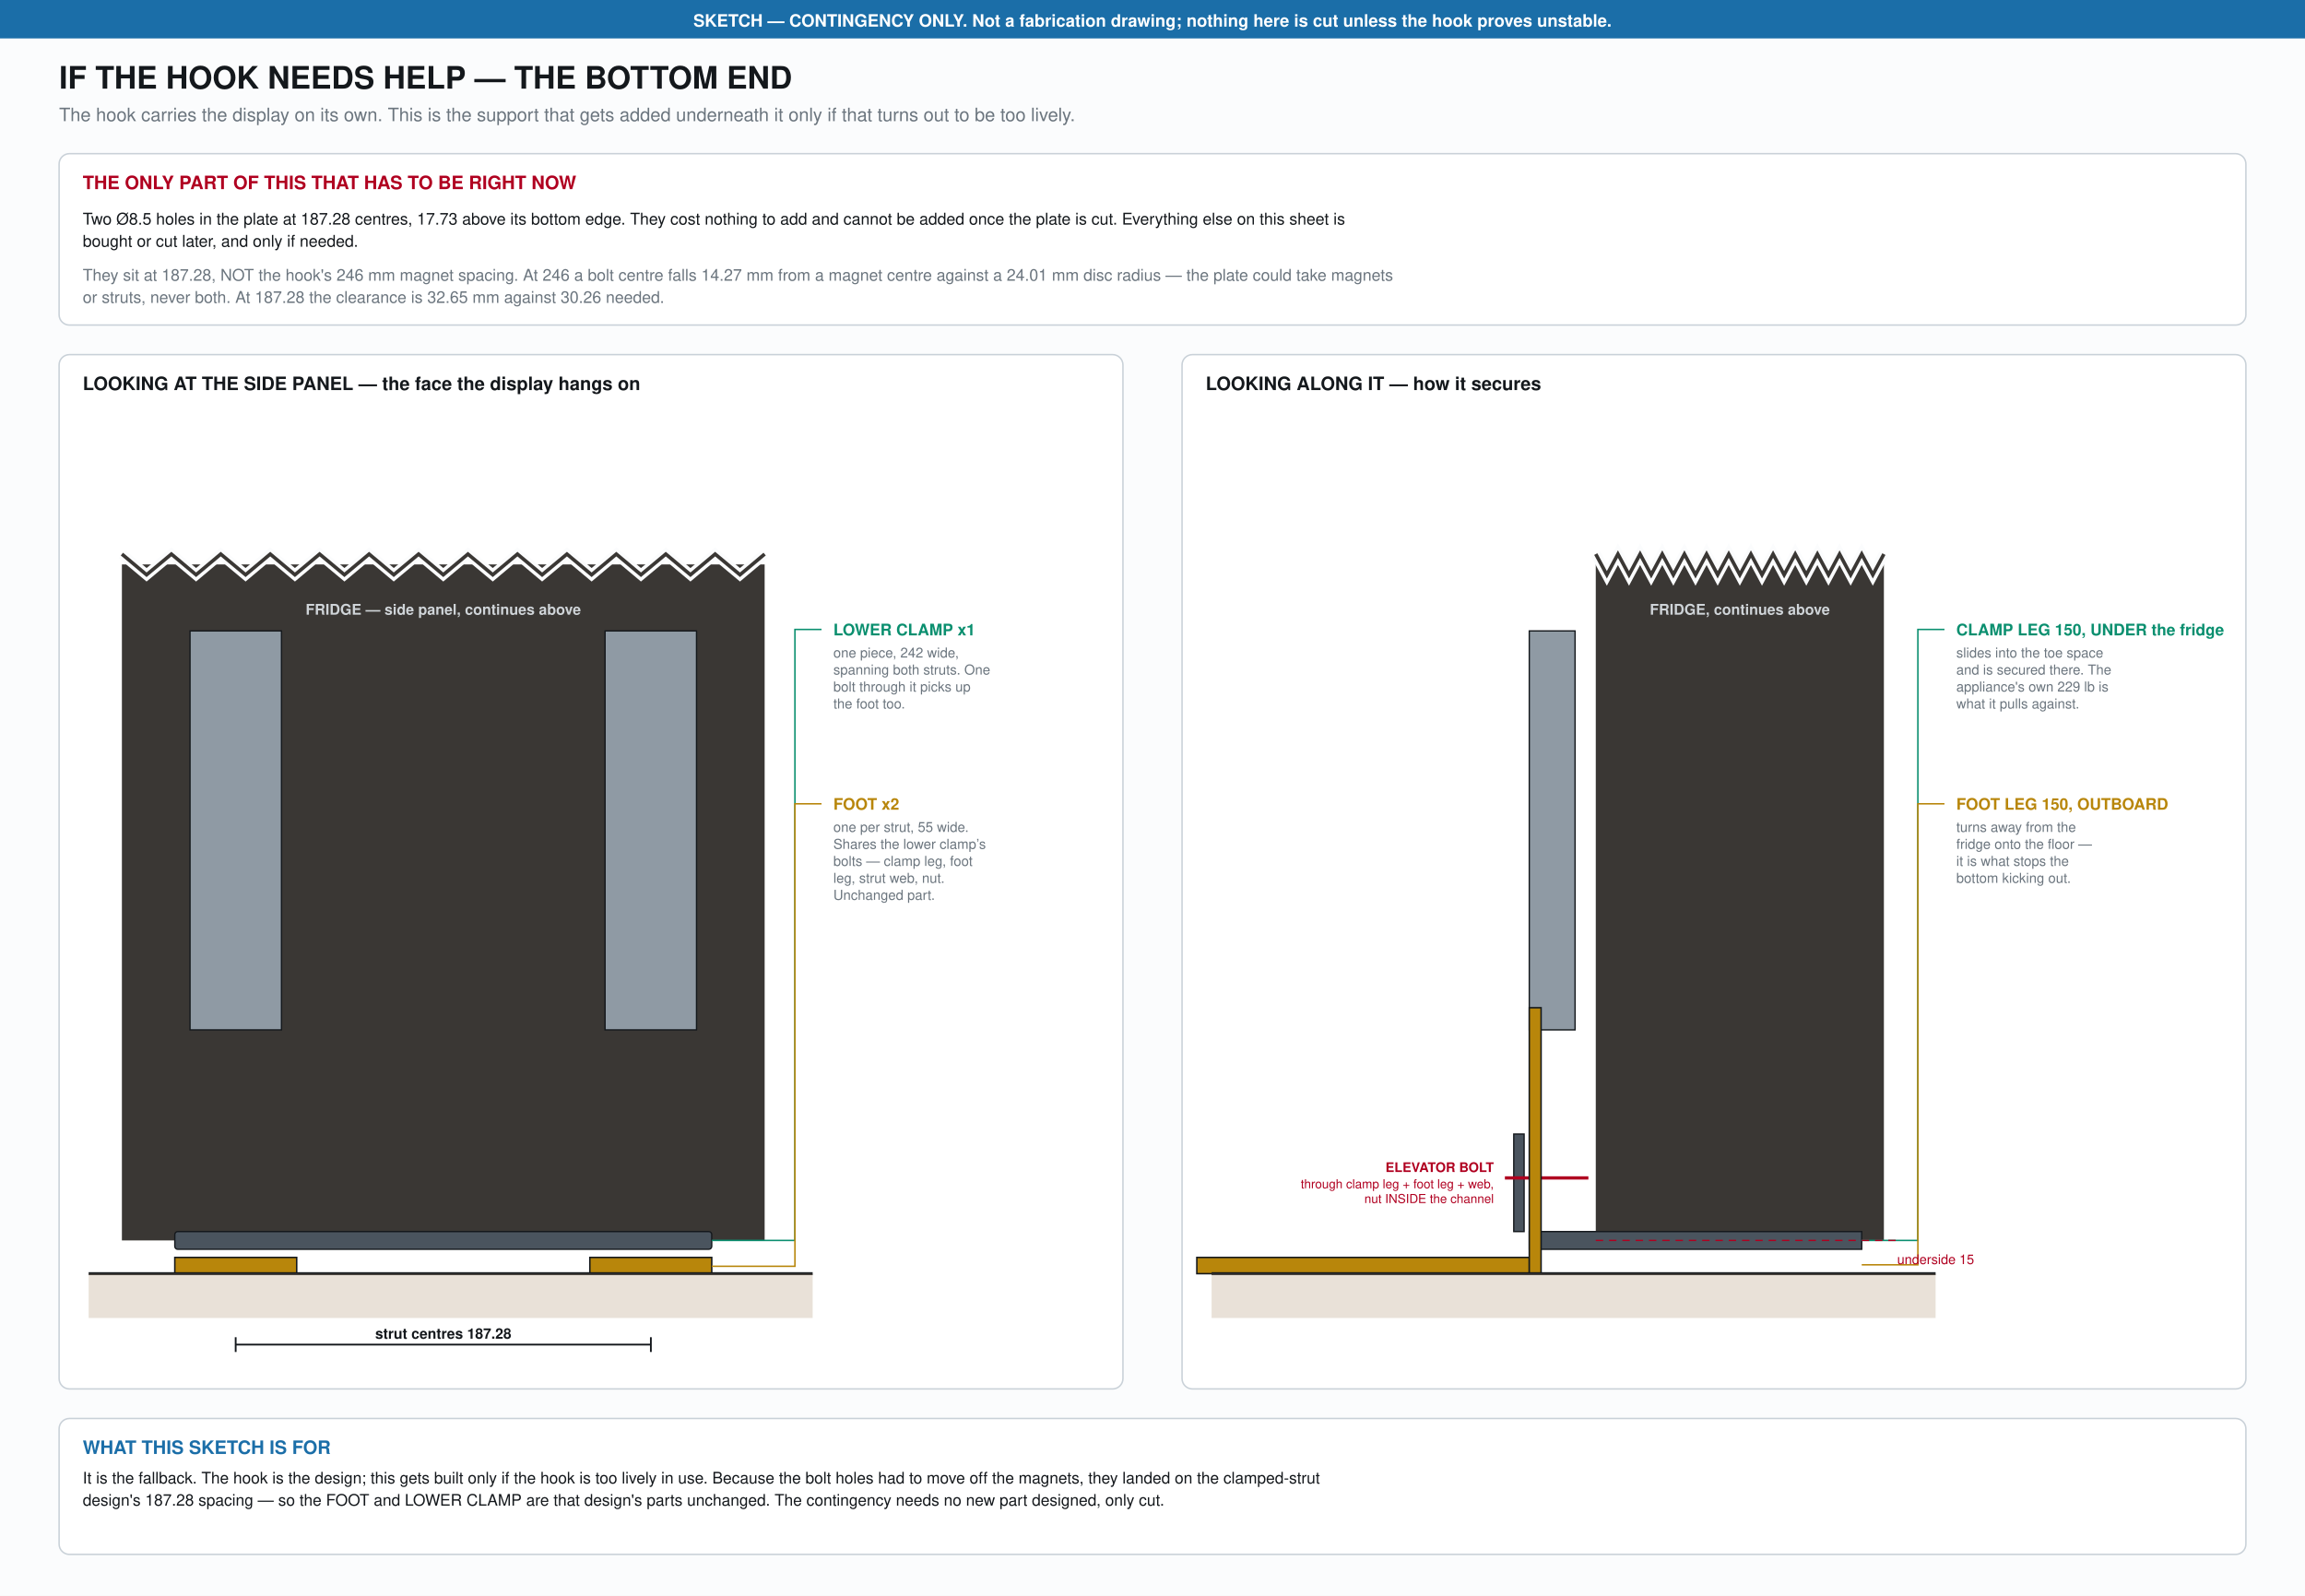
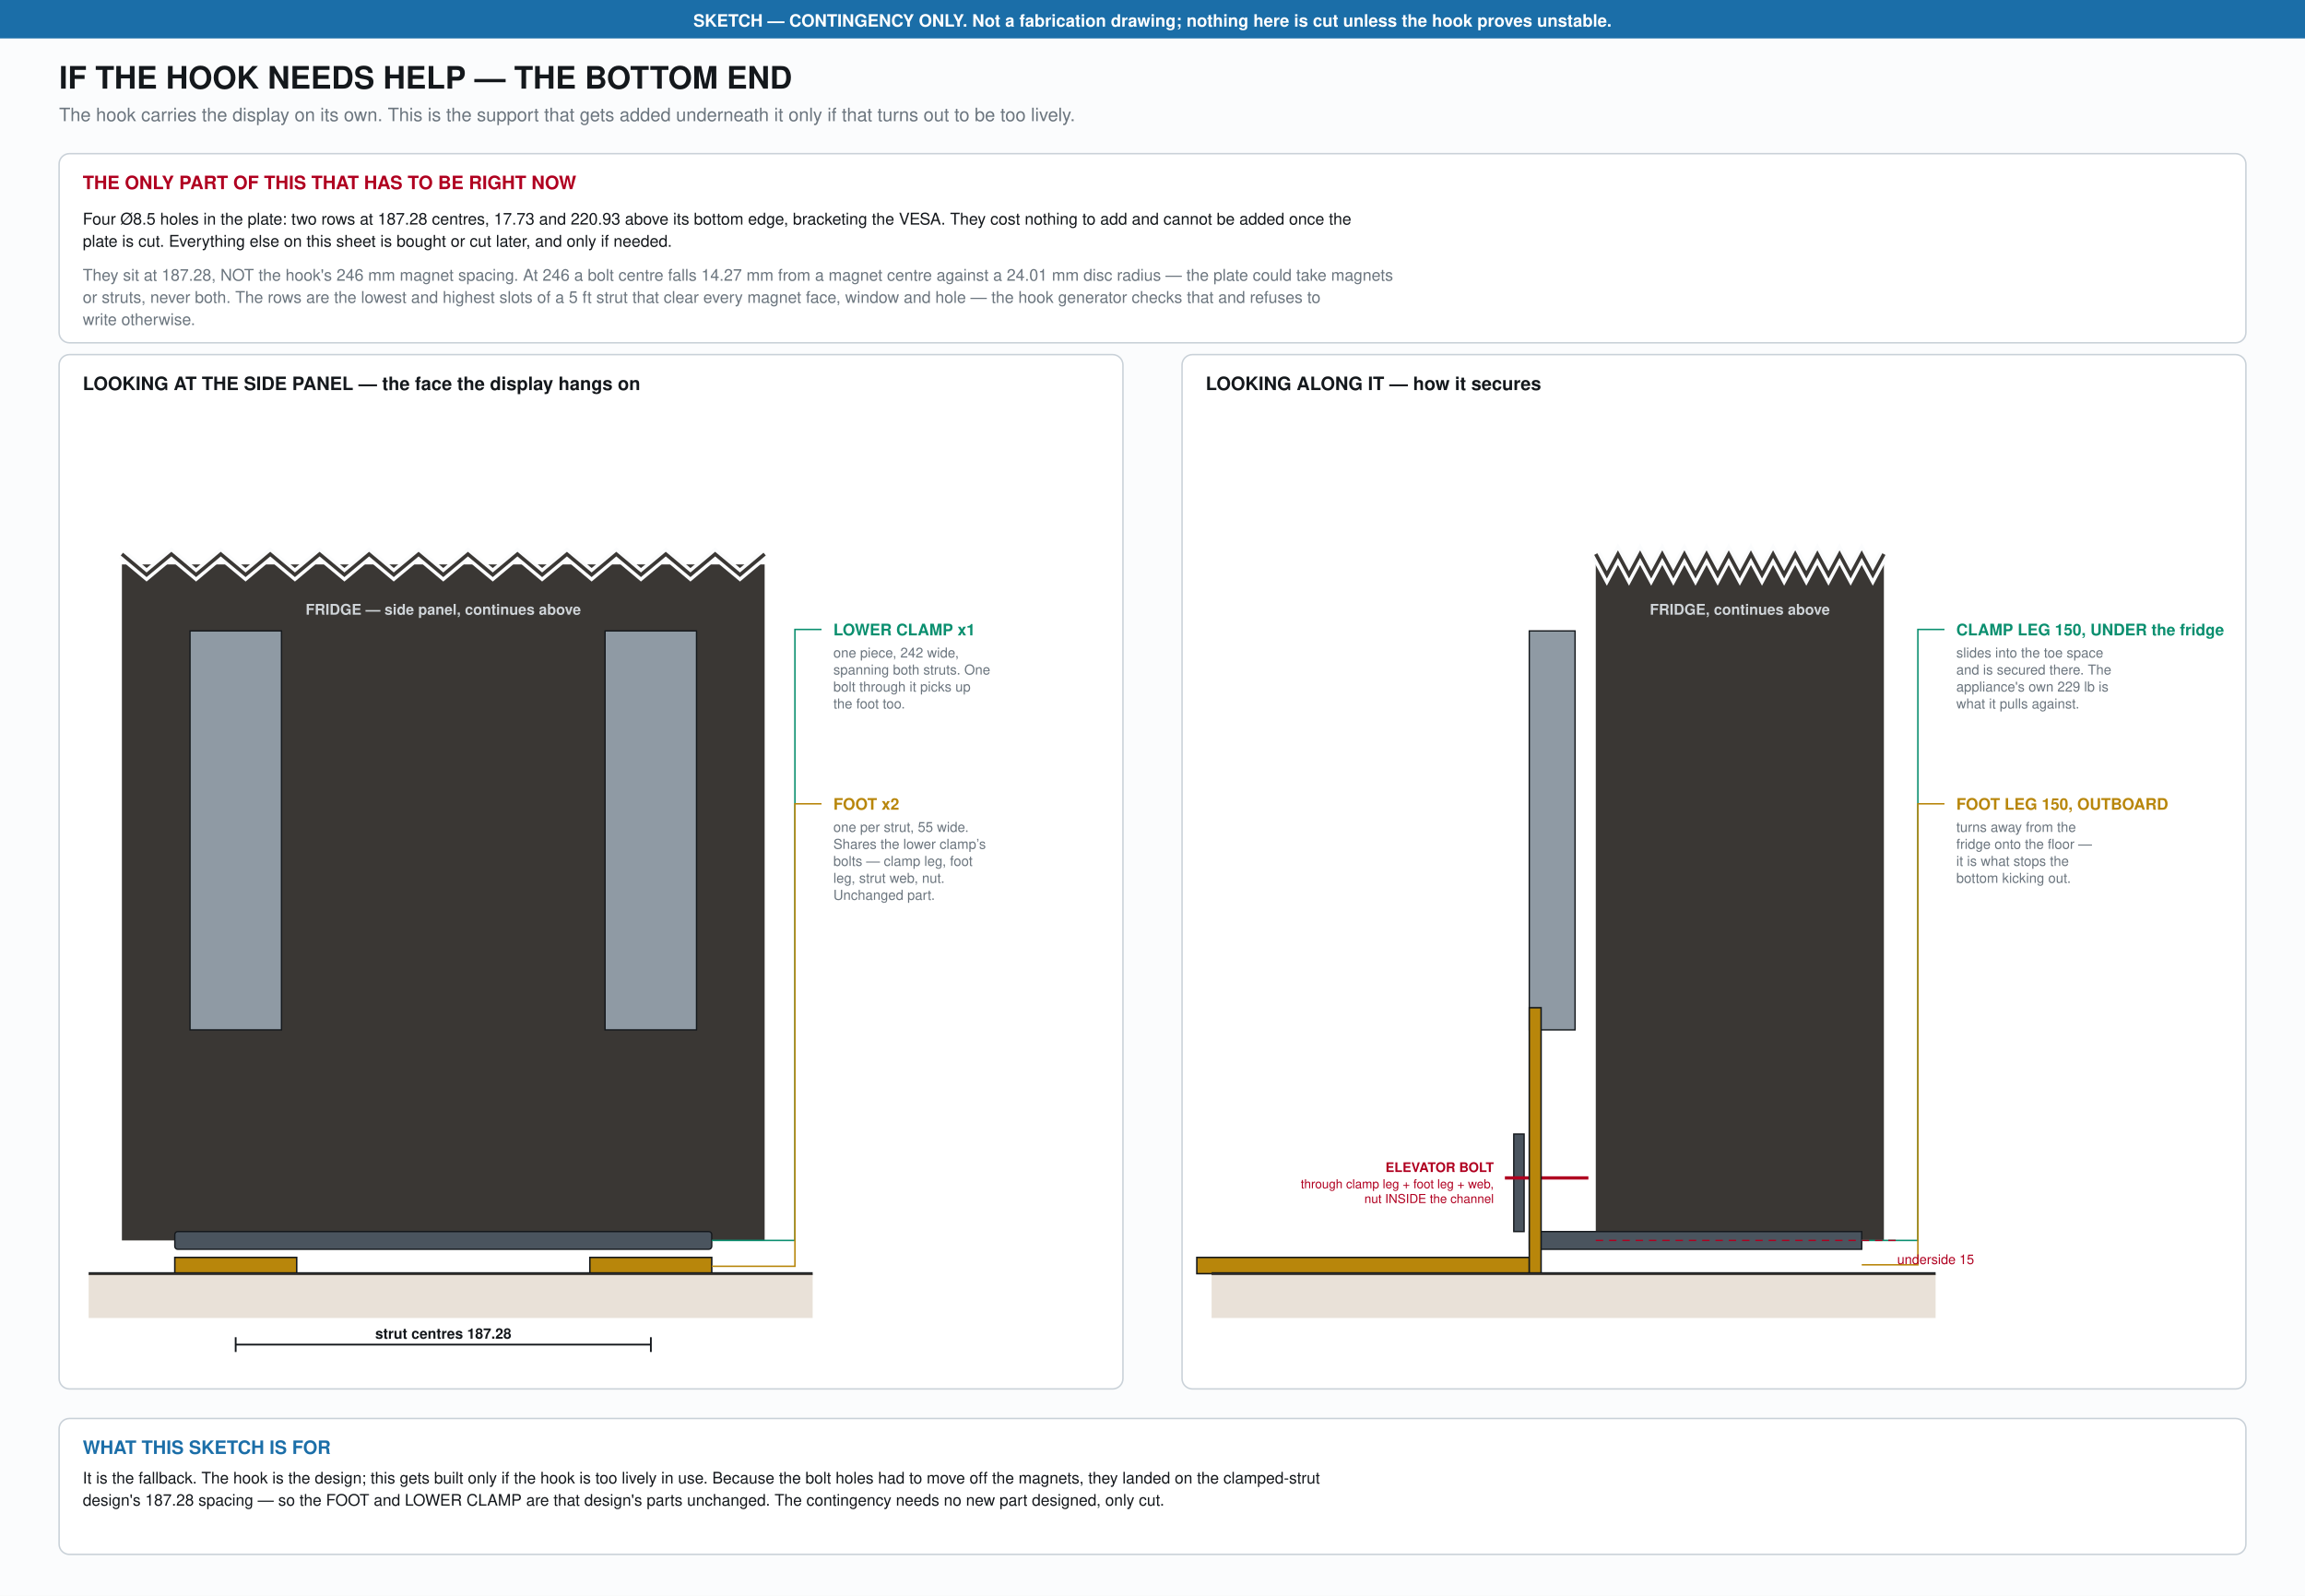
<svg xmlns="http://www.w3.org/2000/svg" width="1560" height="1080" viewBox="0 0 1560 1080">
  <rect width="1560" height="1080" fill="#fbfcfd" />
  <rect width="1560" height="26" fill="#1b6ea8" />
  <text x="780.00" y="18.00" font-family="Helvetica,Arial,sans-serif" font-size="11.5" text-anchor="middle" fill="#fff" font-weight="bold">SKETCH — CONTINGENCY ONLY. Not a fabrication drawing; nothing here is cut unless the hook proves unstable.</text>
  <text x="40.00" y="60.00" font-family="Helvetica,Arial,sans-serif" font-size="21" text-anchor="start" fill="#14181c" font-weight="bold">IF THE HOOK NEEDS HELP — THE BOTTOM END</text>
  <text x="40.00" y="82.00" font-family="Helvetica,Arial,sans-serif" font-size="12.5" text-anchor="start" fill="#6b757e" font-weight="normal">The hook carries the display on its own. This is the support that gets added underneath it only if that turns out to be too lively.</text>
-   <rect x="40.0" y="104.0" width="1480.0" height="116.0" rx="7" fill="#fff" stroke="#c9d1d8" stroke-width="1" />
+   <rect x="40.0" y="104.0" width="1480.0" height="128.0" rx="7" fill="#fff" stroke="#c9d1d8" stroke-width="1" />
  <text x="56.00" y="128.00" font-family="Helvetica,Arial,sans-serif" font-size="12.5" text-anchor="start" fill="#b00020" font-weight="bold">THE ONLY PART OF THIS THAT HAS TO BE RIGHT NOW</text>
-   <text x="56.00" y="152.00" font-family="Helvetica,Arial,sans-serif" font-size="11.0" text-anchor="start" fill="#14181c" font-weight="normal">Two Ø8.5 holes in the plate at 187.28 centres, 17.73 above its bottom edge. They cost nothing to add and cannot be added once the plate is cut. Everything else on this sheet is</text>
-   <text x="56.00" y="167.00" font-family="Helvetica,Arial,sans-serif" font-size="11.0" text-anchor="start" fill="#14181c" font-weight="normal">bought or cut later, and only if needed.</text>
+   <text x="56.00" y="152.00" font-family="Helvetica,Arial,sans-serif" font-size="11.0" text-anchor="start" fill="#14181c" font-weight="normal">Four Ø8.5 holes in the plate: two rows at 187.28 centres, 17.73 and 220.93 above its bottom edge, bracketing the VESA. They cost nothing to add and cannot be added once the</text>
+   <text x="56.00" y="167.00" font-family="Helvetica,Arial,sans-serif" font-size="11.0" text-anchor="start" fill="#14181c" font-weight="normal">plate is cut. Everything else on this sheet is bought or cut later, and only if needed.</text>
  <text x="56.00" y="190.00" font-family="Helvetica,Arial,sans-serif" font-size="11.0" text-anchor="start" fill="#6b757e" font-weight="normal">They sit at 187.28, NOT the hook's 246 mm magnet spacing. At 246 a bolt centre falls 14.27 mm from a magnet centre against a 24.01 mm disc radius — the plate could take magnets</text>
-   <text x="56.00" y="205.00" font-family="Helvetica,Arial,sans-serif" font-size="11.0" text-anchor="start" fill="#6b757e" font-weight="normal">or struts, never both. At 187.28 the clearance is 32.65 mm against 30.26 needed.</text>
+   <text x="56.00" y="205.00" font-family="Helvetica,Arial,sans-serif" font-size="11.0" text-anchor="start" fill="#6b757e" font-weight="normal">or struts, never both. The rows are the lowest and highest slots of a 5 ft strut that clear every magnet face, window and hole — the hook generator checks that and refuses to</text>
+   <text x="56.00" y="220.00" font-family="Helvetica,Arial,sans-serif" font-size="11.0" text-anchor="start" fill="#6b757e" font-weight="normal">write otherwise.</text>
  <rect x="40.0" y="240.0" width="720.0" height="700.0" rx="7" fill="#fff" stroke="#c9d1d8" stroke-width="1" />
  <text x="56.00" y="264.00" font-family="Helvetica,Arial,sans-serif" font-size="12.5" text-anchor="start" fill="#14181c" font-weight="bold">LOOKING AT THE SIDE PANEL — the face the display hangs on</text>
  <rect x="82.5" y="382.0" width="435.0" height="457.5" fill="#3a3734" />
  <polyline points="82.5,375.0 99.2,389.0 116.0,375.0 132.7,389.0 149.4,375.0 166.2,389.0 182.9,375.0 199.6,389.0 216.3,375.0 233.1,389.0 249.8,375.0 266.5,389.0 283.3,375.0 300.0,389.0 316.7,375.0 333.5,389.0 350.2,375.0 366.9,389.0 383.7,375.0 400.4,389.0 417.1,375.0 433.8,389.0 450.6,375.0 467.3,389.0 484.0,375.0 500.8,389.0 517.5,375.0" fill="none" stroke="#fbfcfd" stroke-width="7" />
  <polyline points="82.5,375.0 99.2,389.0 116.0,375.0 132.7,389.0 149.4,375.0 166.2,389.0 182.9,375.0 199.6,389.0 216.3,375.0 233.1,389.0 249.8,375.0 266.5,389.0 283.3,375.0 300.0,389.0 316.7,375.0 333.5,389.0 350.2,375.0 366.9,389.0 383.7,375.0 400.4,389.0 417.1,375.0 433.8,389.0 450.6,375.0 467.3,389.0 484.0,375.0 500.8,389.0 517.5,375.0" fill="none" stroke="#3a3734" stroke-width="2.4" />
  <text x="300.00" y="416.00" font-family="Helvetica,Arial,sans-serif" font-size="10.0" text-anchor="middle" fill="#cfd4d8" font-weight="bold">FRIDGE — side panel, continues above</text>
  <rect x="128.6" y="427.0" width="61.9" height="270.0" fill="#8f9aa4" stroke="#14181c" stroke-width="0.9" />
  <rect x="409.5" y="427.0" width="61.9" height="270.0" fill="#8f9aa4" stroke="#14181c" stroke-width="0.9" />
  <rect x="118.3" y="833.5" width="363.4" height="12" rx="2" fill="#4a545e" stroke="#14181c" stroke-width="0.9" />
  <rect x="118.3" y="851.0" width="82.5" height="11" fill="#b8860b" stroke="#14181c" stroke-width="1" />
  <rect x="399.2" y="851.0" width="82.5" height="11" fill="#b8860b" stroke="#14181c" stroke-width="1" />
  <line x1="60.0" y1="862.0" x2="550.0" y2="862.0" stroke="#14181c" stroke-width="2" />
  <rect x="60.0" y="862.0" width="490.0" height="30" fill="#b9a184" opacity="0.32" />
  <path d="M481.7 839.5 L538.0 839.5 L538.0 426.0 L556.0 426.0" fill="none" stroke="#0a8f6f" stroke-width="1" />
  <text x="564.00" y="430.00" font-family="Helvetica,Arial,sans-serif" font-size="10.8" text-anchor="start" fill="#0a8f6f" font-weight="bold">LOWER CLAMP  x1</text>
  <text x="564.00" y="445.00" font-family="Helvetica,Arial,sans-serif" font-size="9.3" text-anchor="start" fill="#6b757e" font-weight="normal">one piece, 242 wide,</text>
  <text x="564.00" y="456.50" font-family="Helvetica,Arial,sans-serif" font-size="9.3" text-anchor="start" fill="#6b757e" font-weight="normal">spanning both struts. One</text>
  <text x="564.00" y="468.00" font-family="Helvetica,Arial,sans-serif" font-size="9.3" text-anchor="start" fill="#6b757e" font-weight="normal">bolt through it picks up</text>
  <text x="564.00" y="479.50" font-family="Helvetica,Arial,sans-serif" font-size="9.3" text-anchor="start" fill="#6b757e" font-weight="normal">the foot too.</text>
  <path d="M481.7 857.0 L538.0 857.0 L538.0 544.0 L556.0 544.0" fill="none" stroke="#b8860b" stroke-width="1" />
  <text x="564.00" y="548.00" font-family="Helvetica,Arial,sans-serif" font-size="10.8" text-anchor="start" fill="#b8860b" font-weight="bold">FOOT  x2</text>
  <text x="564.00" y="563.00" font-family="Helvetica,Arial,sans-serif" font-size="9.3" text-anchor="start" fill="#6b757e" font-weight="normal">one per strut, 55 wide.</text>
  <text x="564.00" y="574.50" font-family="Helvetica,Arial,sans-serif" font-size="9.3" text-anchor="start" fill="#6b757e" font-weight="normal">Shares the lower clamp’s</text>
  <text x="564.00" y="586.00" font-family="Helvetica,Arial,sans-serif" font-size="9.3" text-anchor="start" fill="#6b757e" font-weight="normal">bolts — clamp leg, foot</text>
  <text x="564.00" y="597.50" font-family="Helvetica,Arial,sans-serif" font-size="9.3" text-anchor="start" fill="#6b757e" font-weight="normal">leg, strut web, nut.</text>
  <text x="564.00" y="609.00" font-family="Helvetica,Arial,sans-serif" font-size="9.3" text-anchor="start" fill="#6b757e" font-weight="normal">Unchanged part.</text>
  <line x1="159.5" y1="910.0" x2="440.5" y2="910.0" stroke="#14181c" stroke-width="1.2" />
  <line x1="159.5" y1="905.0" x2="159.5" y2="915.0" stroke="#14181c" stroke-width="1.2" />
  <line x1="440.5" y1="905.0" x2="440.5" y2="915.0" stroke="#14181c" stroke-width="1.2" />
  <text x="300.00" y="906.00" font-family="Helvetica,Arial,sans-serif" font-size="9.8" text-anchor="middle" fill="#14181c" font-weight="bold">strut centres 187.28</text>
  <rect x="800.0" y="240.0" width="720.0" height="700.0" rx="7" fill="#fff" stroke="#c9d1d8" stroke-width="1" />
  <text x="816.00" y="264.00" font-family="Helvetica,Arial,sans-serif" font-size="12.5" text-anchor="start" fill="#14181c" font-weight="bold">LOOKING ALONG IT — how it secures</text>
  <rect x="1080.0" y="382.0" width="195.0" height="457.5" fill="#3a3734" />
  <polyline points="1080.0,375.0 1087.5,389.0 1095.0,375.0 1102.5,389.0 1110.0,375.0 1117.5,389.0 1125.0,375.0 1132.5,389.0 1140.0,375.0 1147.5,389.0 1155.0,375.0 1162.5,389.0 1170.0,375.0 1177.5,389.0 1185.0,375.0 1192.5,389.0 1200.0,375.0 1207.5,389.0 1215.0,375.0 1222.5,389.0 1230.0,375.0 1237.5,389.0 1245.0,375.0 1252.5,389.0 1260.0,375.0 1267.5,389.0 1275.0,375.0" fill="none" stroke="#fbfcfd" stroke-width="7" />
  <polyline points="1080.0,375.0 1087.5,389.0 1095.0,375.0 1102.5,389.0 1110.0,375.0 1117.5,389.0 1125.0,375.0 1132.5,389.0 1140.0,375.0 1147.5,389.0 1155.0,375.0 1162.5,389.0 1170.0,375.0 1177.5,389.0 1185.0,375.0 1192.5,389.0 1200.0,375.0 1207.5,389.0 1215.0,375.0 1222.5,389.0 1230.0,375.0 1237.5,389.0 1245.0,375.0 1252.5,389.0 1260.0,375.0 1267.5,389.0 1275.0,375.0" fill="none" stroke="#3a3734" stroke-width="2.4" />
  <text x="1177.50" y="416.00" font-family="Helvetica,Arial,sans-serif" font-size="10.0" text-anchor="middle" fill="#cfd4d8" font-weight="bold">FRIDGE, continues above</text>
  <rect x="1035.0" y="427.0" width="31.0" height="270.0" fill="#8f9aa4" stroke="#14181c" stroke-width="0.9" />
  <rect x="1035.0" y="833.5" width="225.0" height="12" fill="#4a545e" stroke="#14181c" stroke-width="0.9" />
  <rect x="1024.5" y="767.5" width="7" height="66.0" fill="#4a545e" stroke="#14181c" stroke-width="0.9" />
  <line x1="1018.5" y1="797.2" x2="1075.0" y2="797.2" stroke="#b00020" stroke-width="2.2" />
  <text x="1011.00" y="793.20" font-family="Helvetica,Arial,sans-serif" font-size="9.0" text-anchor="end" fill="#b00020" font-weight="bold">ELEVATOR BOLT</text>
  <text x="1011.00" y="804.20" font-family="Helvetica,Arial,sans-serif" font-size="8.4" text-anchor="end" fill="#b00020" font-weight="normal">through clamp leg + foot leg + web,</text>
  <text x="1011.00" y="814.20" font-family="Helvetica,Arial,sans-serif" font-size="8.4" text-anchor="end" fill="#b00020" font-weight="normal">nut INSIDE the channel</text>
  <rect x="810.0" y="851.0" width="225.0" height="11" fill="#b8860b" stroke="#14181c" stroke-width="1" />
  <rect x="1035.0" y="682.0" width="8" height="180.0" fill="#b8860b" stroke="#14181c" stroke-width="1" />
  <line x1="820.0" y1="862.0" x2="1310.0" y2="862.0" stroke="#14181c" stroke-width="2" />
  <rect x="820.0" y="862.0" width="490.0" height="30" fill="#b9a184" opacity="0.32" />
  <path d="M1260.0 839.5 L1298.0 839.5 L1298.0 426.0 L1316.0 426.0" fill="none" stroke="#0a8f6f" stroke-width="1" />
  <text x="1324.00" y="430.00" font-family="Helvetica,Arial,sans-serif" font-size="10.8" text-anchor="start" fill="#0a8f6f" font-weight="bold">CLAMP LEG 150, UNDER the fridge</text>
  <text x="1324.00" y="445.00" font-family="Helvetica,Arial,sans-serif" font-size="9.3" text-anchor="start" fill="#6b757e" font-weight="normal">slides into the toe space</text>
  <text x="1324.00" y="456.50" font-family="Helvetica,Arial,sans-serif" font-size="9.3" text-anchor="start" fill="#6b757e" font-weight="normal">and is secured there. The</text>
  <text x="1324.00" y="468.00" font-family="Helvetica,Arial,sans-serif" font-size="9.3" text-anchor="start" fill="#6b757e" font-weight="normal">appliance's own 229 lb is</text>
  <text x="1324.00" y="479.50" font-family="Helvetica,Arial,sans-serif" font-size="9.3" text-anchor="start" fill="#6b757e" font-weight="normal">what it pulls against.</text>
  <path d="M1260.0 856.0 L1298.0 856.0 L1298.0 544.0 L1316.0 544.0" fill="none" stroke="#b8860b" stroke-width="1" />
  <text x="1324.00" y="548.00" font-family="Helvetica,Arial,sans-serif" font-size="10.8" text-anchor="start" fill="#b8860b" font-weight="bold">FOOT LEG 150, OUTBOARD</text>
  <text x="1324.00" y="563.00" font-family="Helvetica,Arial,sans-serif" font-size="9.3" text-anchor="start" fill="#6b757e" font-weight="normal">turns away from the</text>
  <text x="1324.00" y="574.50" font-family="Helvetica,Arial,sans-serif" font-size="9.3" text-anchor="start" fill="#6b757e" font-weight="normal">fridge onto the floor —</text>
  <text x="1324.00" y="586.00" font-family="Helvetica,Arial,sans-serif" font-size="9.3" text-anchor="start" fill="#6b757e" font-weight="normal">it is what stops the</text>
  <text x="1324.00" y="597.50" font-family="Helvetica,Arial,sans-serif" font-size="9.3" text-anchor="start" fill="#6b757e" font-weight="normal">bottom kicking out.</text>
  <line x1="1080.0" y1="839.5" x2="1284.0" y2="839.5" stroke="#b00020" stroke-width="0.9" stroke-dasharray="5 4" />
  <text x="1284.00" y="855.50" font-family="Helvetica,Arial,sans-serif" font-size="9.0" text-anchor="start" fill="#b00020" font-weight="normal">underside 15</text>
  <rect x="40.0" y="960.0" width="1480.0" height="92.0" rx="7" fill="#fff" stroke="#c9d1d8" stroke-width="1" />
  <text x="56.00" y="984.00" font-family="Helvetica,Arial,sans-serif" font-size="12.5" text-anchor="start" fill="#1b6ea8" font-weight="bold">WHAT THIS SKETCH IS FOR</text>
  <text x="56.00" y="1004.00" font-family="Helvetica,Arial,sans-serif" font-size="10.8" text-anchor="start" fill="#14181c" font-weight="normal">It is the fallback. The hook is the design; this gets built only if the hook is too lively in use. Because the bolt holes had to move off the magnets, they landed on the clamped-strut</text>
  <text x="56.00" y="1019.00" font-family="Helvetica,Arial,sans-serif" font-size="10.8" text-anchor="start" fill="#14181c" font-weight="normal">design's 187.28 spacing — so the FOOT and LOWER CLAMP are that design's parts unchanged. The contingency needs no new part designed, only cut.</text>
</svg>
